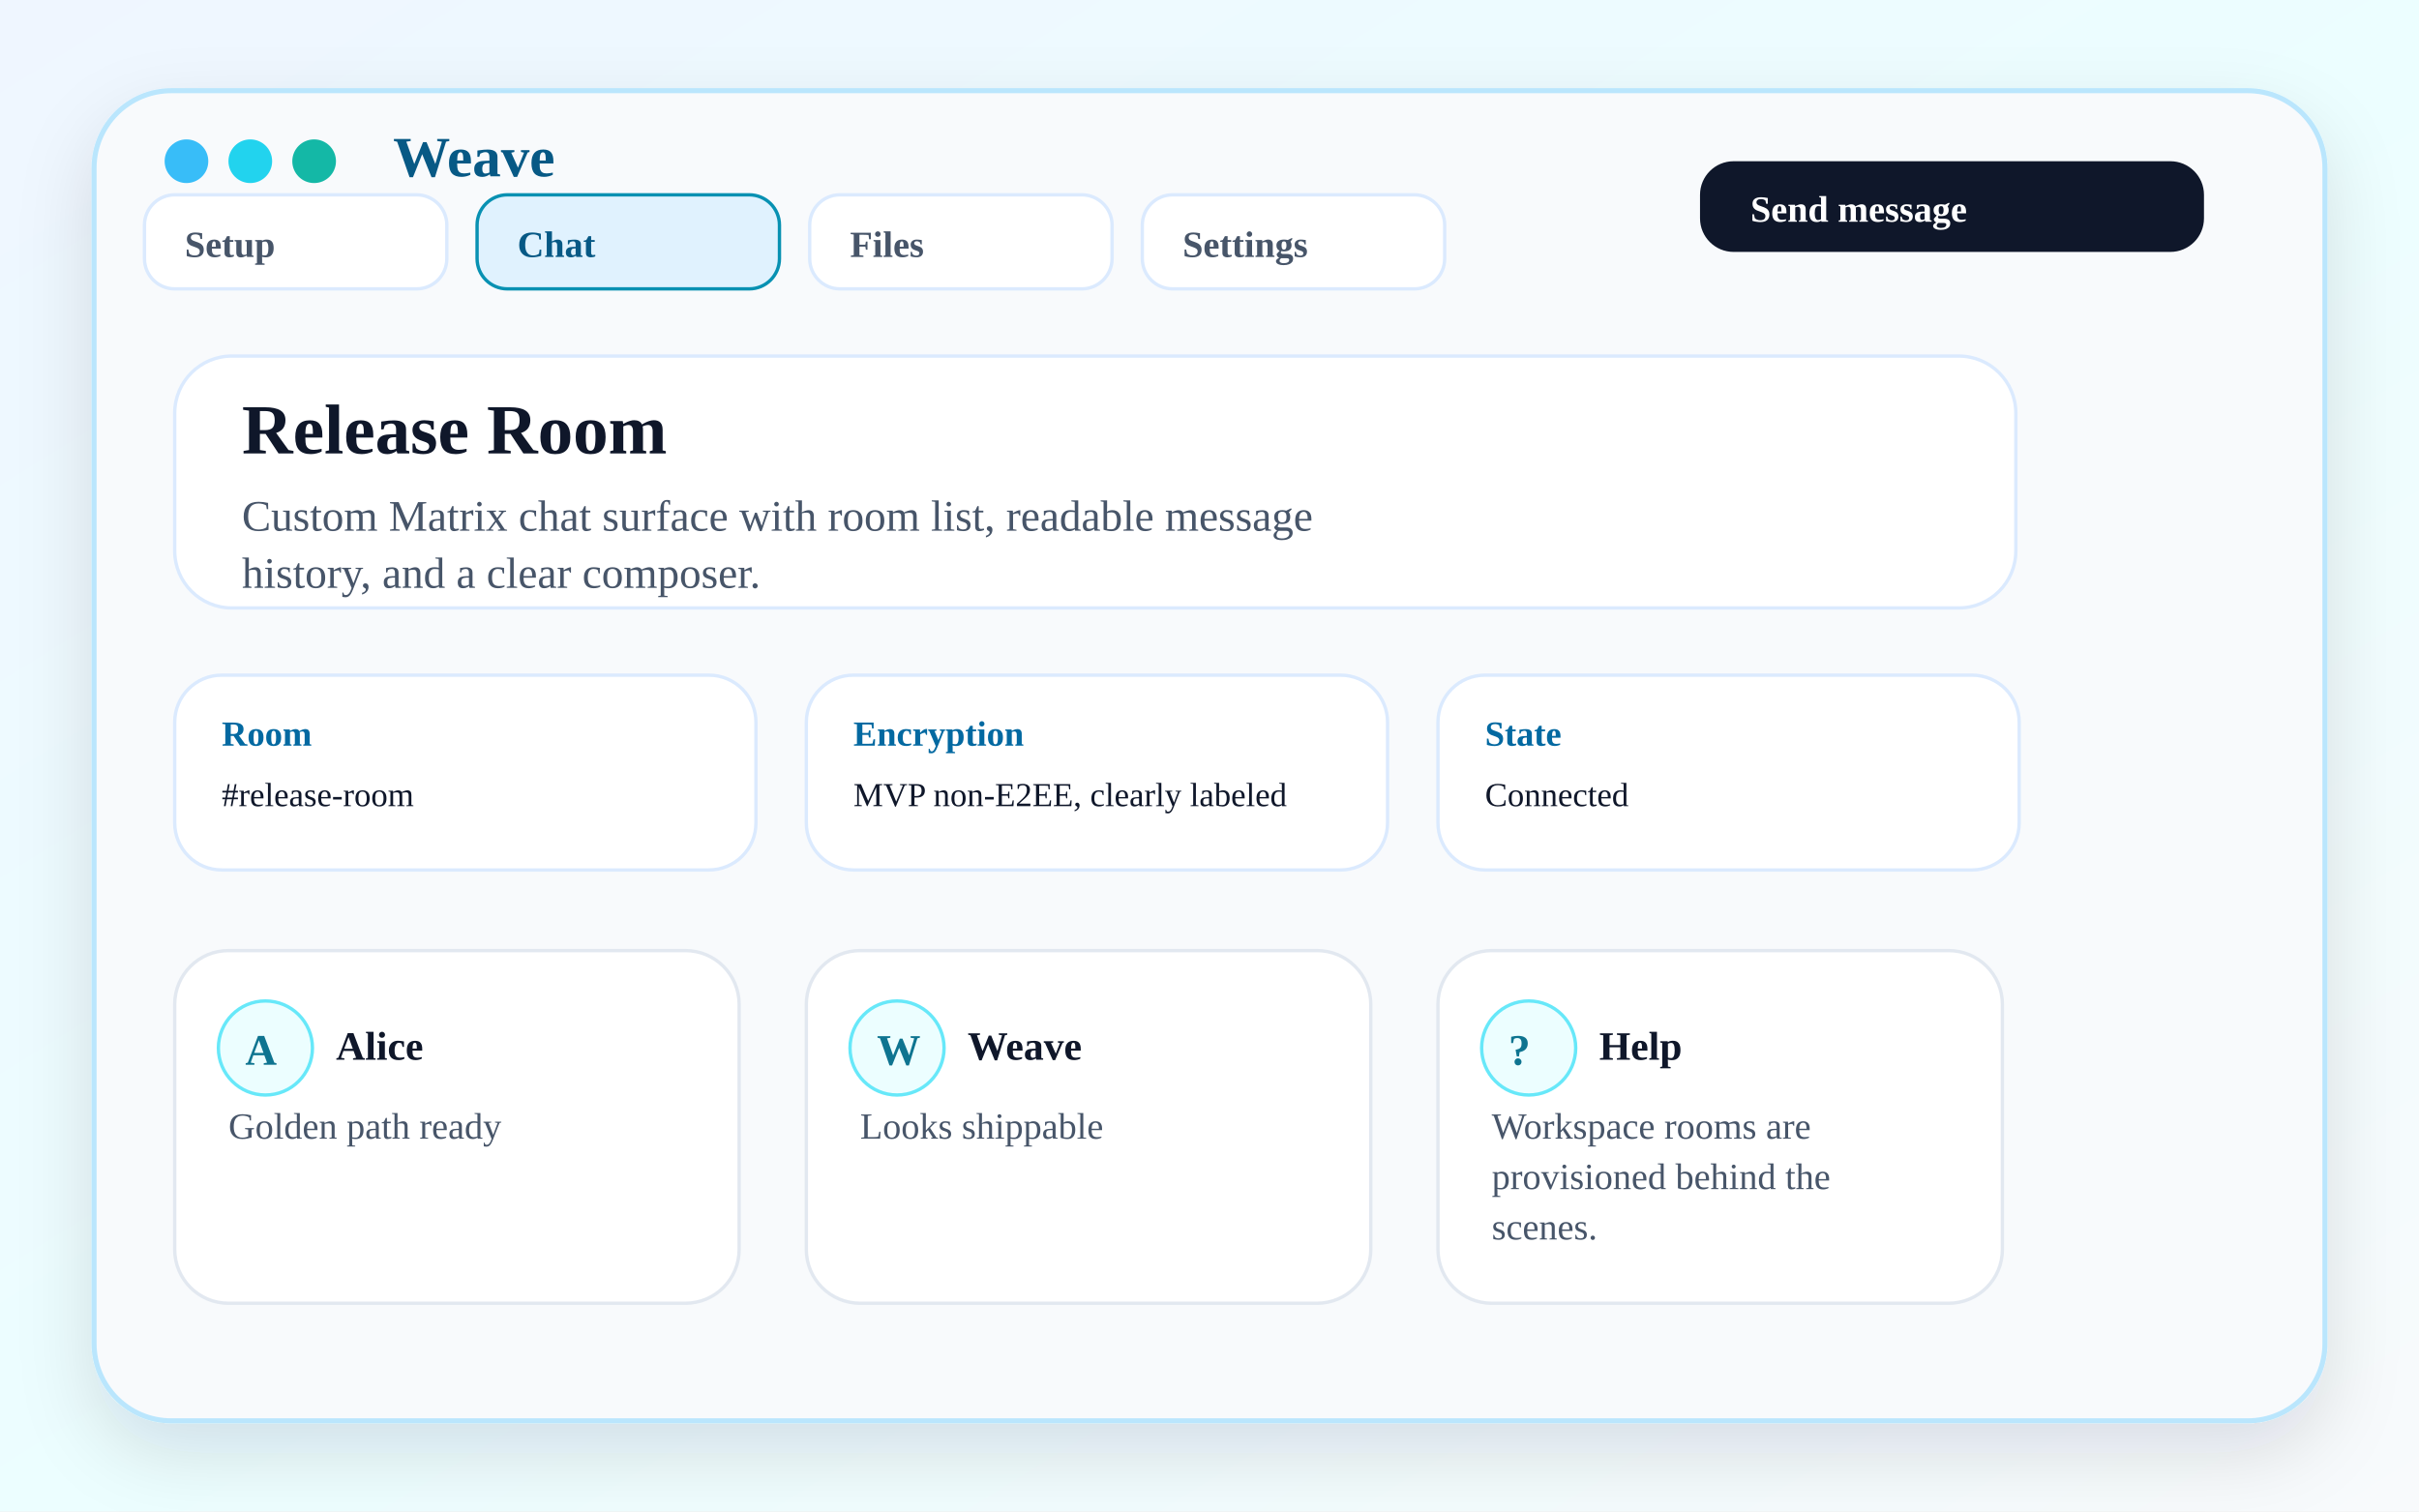
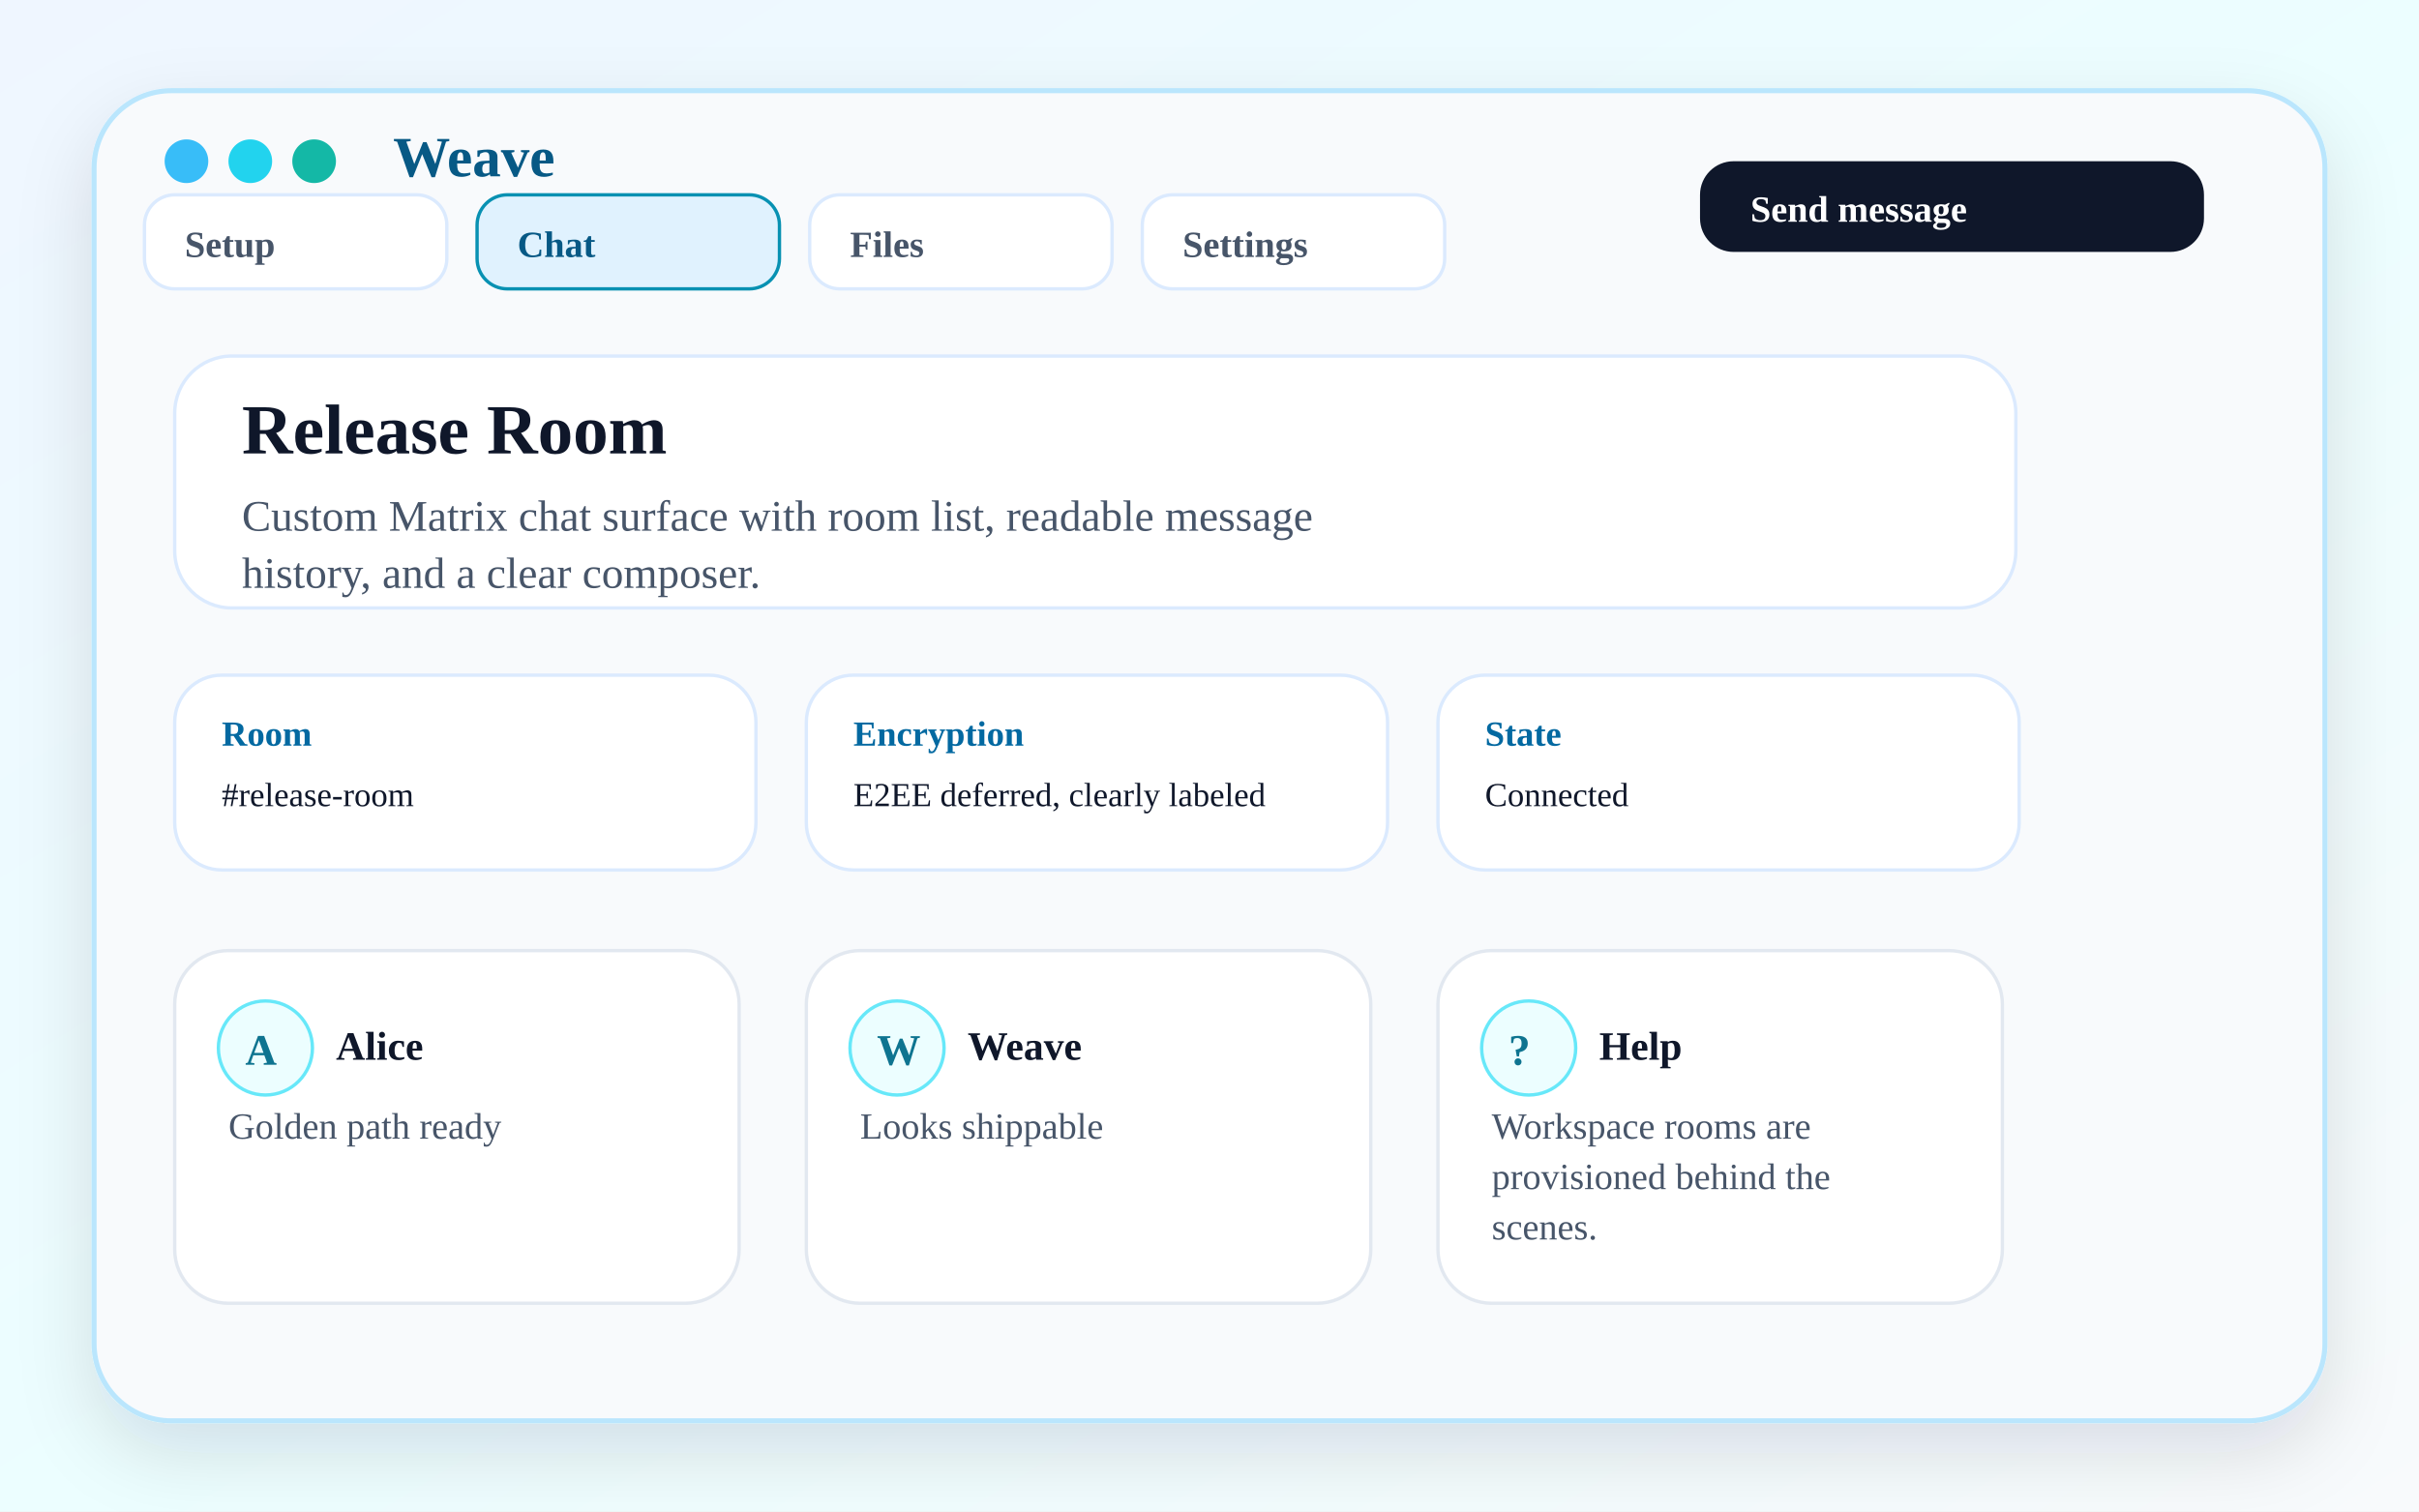
<svg xmlns="http://www.w3.org/2000/svg" width="1440" height="900" viewBox="0 0 1440 900" role="img" aria-labelledby="title desc">
  <defs>
    <linearGradient id="bg" x1="0" y1="0" x2="1" y2="1">
      <stop offset="0" stop-color="#eff6ff" />
      <stop offset="0.52" stop-color="#ecfeff" />
      <stop offset="1" stop-color="#f8fafc" />
    </linearGradient>
    <filter id="shadow" x="-10%" y="-10%" width="120%" height="130%">
      <feDropShadow dx="0" dy="18" stdDeviation="22" flood-color="#0f172a" flood-opacity="0.12" />
    </filter>
  </defs>
  <rect width="1440" height="900" fill="url(#bg)" />
  <rect x="56" y="54" width="1328" height="792" rx="46" fill="#f8fafc" stroke="#bae6fd" stroke-width="3" filter="url(#shadow)" />
  <circle cx="111" cy="96" r="13" fill="#38bdf8" />
  <circle cx="149" cy="96" r="13" fill="#22d3ee" />
  <circle cx="187" cy="96" r="13" fill="#14b8a6" />
  <text x="234" y="105" font-size="34" font-weight="900" fill="#075985">Weave</text>
  <rect x="86" y="116" width="180" height="56" rx="18" fill="#ffffff" stroke="#dbeafe" stroke-width="2" />
  <text x="110" y="153" font-size="22" font-weight="700" fill="#475569">Setup</text>
  <rect x="284" y="116" width="180" height="56" rx="18" fill="#e0f2fe" stroke="#0891b2" stroke-width="2" />
  <text x="308" y="153" font-size="22" font-weight="700" fill="#075985">Chat</text>
  <rect x="482" y="116" width="180" height="56" rx="18" fill="#ffffff" stroke="#dbeafe" stroke-width="2" />
  <text x="506" y="153" font-size="22" font-weight="700" fill="#475569">Files</text>
  <rect x="680" y="116" width="180" height="56" rx="18" fill="#ffffff" stroke="#dbeafe" stroke-width="2" />
  <text x="704" y="153" font-size="22" font-weight="700" fill="#475569">Settings</text>
  <rect x="104" y="212" width="1096" height="150" rx="34" fill="#ffffff" stroke="#dbeafe" stroke-width="2" />
  <text x="144" y="270" font-size="42" font-weight="900" fill="#0f172a">Release Room</text>
  <text x="144" y="316" font-size="26" font-weight="400" fill="#475569">Custom Matrix chat surface with room list, readable message</text>
  <text x="144" y="350" font-size="26" font-weight="400" fill="#475569">history, and a clear composer.</text>
  <rect x="104" y="402" width="346" height="116" rx="28" fill="#ffffff" stroke="#dbeafe" stroke-width="2" />
  <text x="132" y="444" font-size="21" font-weight="700" fill="#0369a1">Room</text>
  <text x="132" y="480" font-size="20" font-weight="400" fill="#0f172a">#release-room</text>
  <rect x="480" y="402" width="346" height="116" rx="28" fill="#ffffff" stroke="#dbeafe" stroke-width="2" />
  <text x="508" y="444" font-size="21" font-weight="700" fill="#0369a1">Encryption</text>
-   <text x="508" y="480" font-size="20" font-weight="400" fill="#0f172a">MVP non-E2EE, clearly labeled</text>
+   <text x="508" y="480" font-size="20" font-weight="400" fill="#0f172a">E2EE deferred, clearly labeled</text>
  <rect x="856" y="402" width="346" height="116" rx="28" fill="#ffffff" stroke="#dbeafe" stroke-width="2" />
  <text x="884" y="444" font-size="21" font-weight="700" fill="#0369a1">State</text>
  <text x="884" y="480" font-size="20" font-weight="400" fill="#0f172a">Connected</text>
  <rect x="104" y="566" width="336" height="210" rx="32" fill="#ffffff" stroke="#e2e8f0" stroke-width="2" />
  <circle cx="158" cy="624" r="28" fill="#ecfeff" stroke="#67e8f9" stroke-width="2" />
  <text x="146" y="634" font-size="26" font-weight="800" fill="#0e7490">A</text>
  <text x="200" y="631" font-size="24" font-weight="800" fill="#0f172a">Alice</text>
  <text x="136" y="678" font-size="22" font-weight="400" fill="#475569">Golden path ready</text>
  <rect x="480" y="566" width="336" height="210" rx="32" fill="#ffffff" stroke="#e2e8f0" stroke-width="2" />
  <circle cx="534" cy="624" r="28" fill="#ecfeff" stroke="#67e8f9" stroke-width="2" />
  <text x="522" y="634" font-size="26" font-weight="800" fill="#0e7490">W</text>
  <text x="576" y="631" font-size="24" font-weight="800" fill="#0f172a">Weave</text>
  <text x="512" y="678" font-size="22" font-weight="400" fill="#475569">Looks shippable</text>
  <rect x="856" y="566" width="336" height="210" rx="32" fill="#ffffff" stroke="#e2e8f0" stroke-width="2" />
  <circle cx="910" cy="624" r="28" fill="#ecfeff" stroke="#67e8f9" stroke-width="2" />
  <text x="898" y="634" font-size="26" font-weight="800" fill="#0e7490">?</text>
  <text x="952" y="631" font-size="24" font-weight="800" fill="#0f172a">Help</text>
  <text x="888" y="678" font-size="22" font-weight="400" fill="#475569">Workspace rooms are</text>
  <text x="888" y="708" font-size="22" font-weight="400" fill="#475569">provisioned behind the</text>
  <text x="888" y="738" font-size="22" font-weight="400" fill="#475569">scenes.</text>
  <rect x="1012" y="96" width="300" height="54" rx="20" fill="#0f172a" />
  <text x="1042" y="132" font-size="22" font-weight="800" fill="#ffffff">Send message</text>
</svg>
